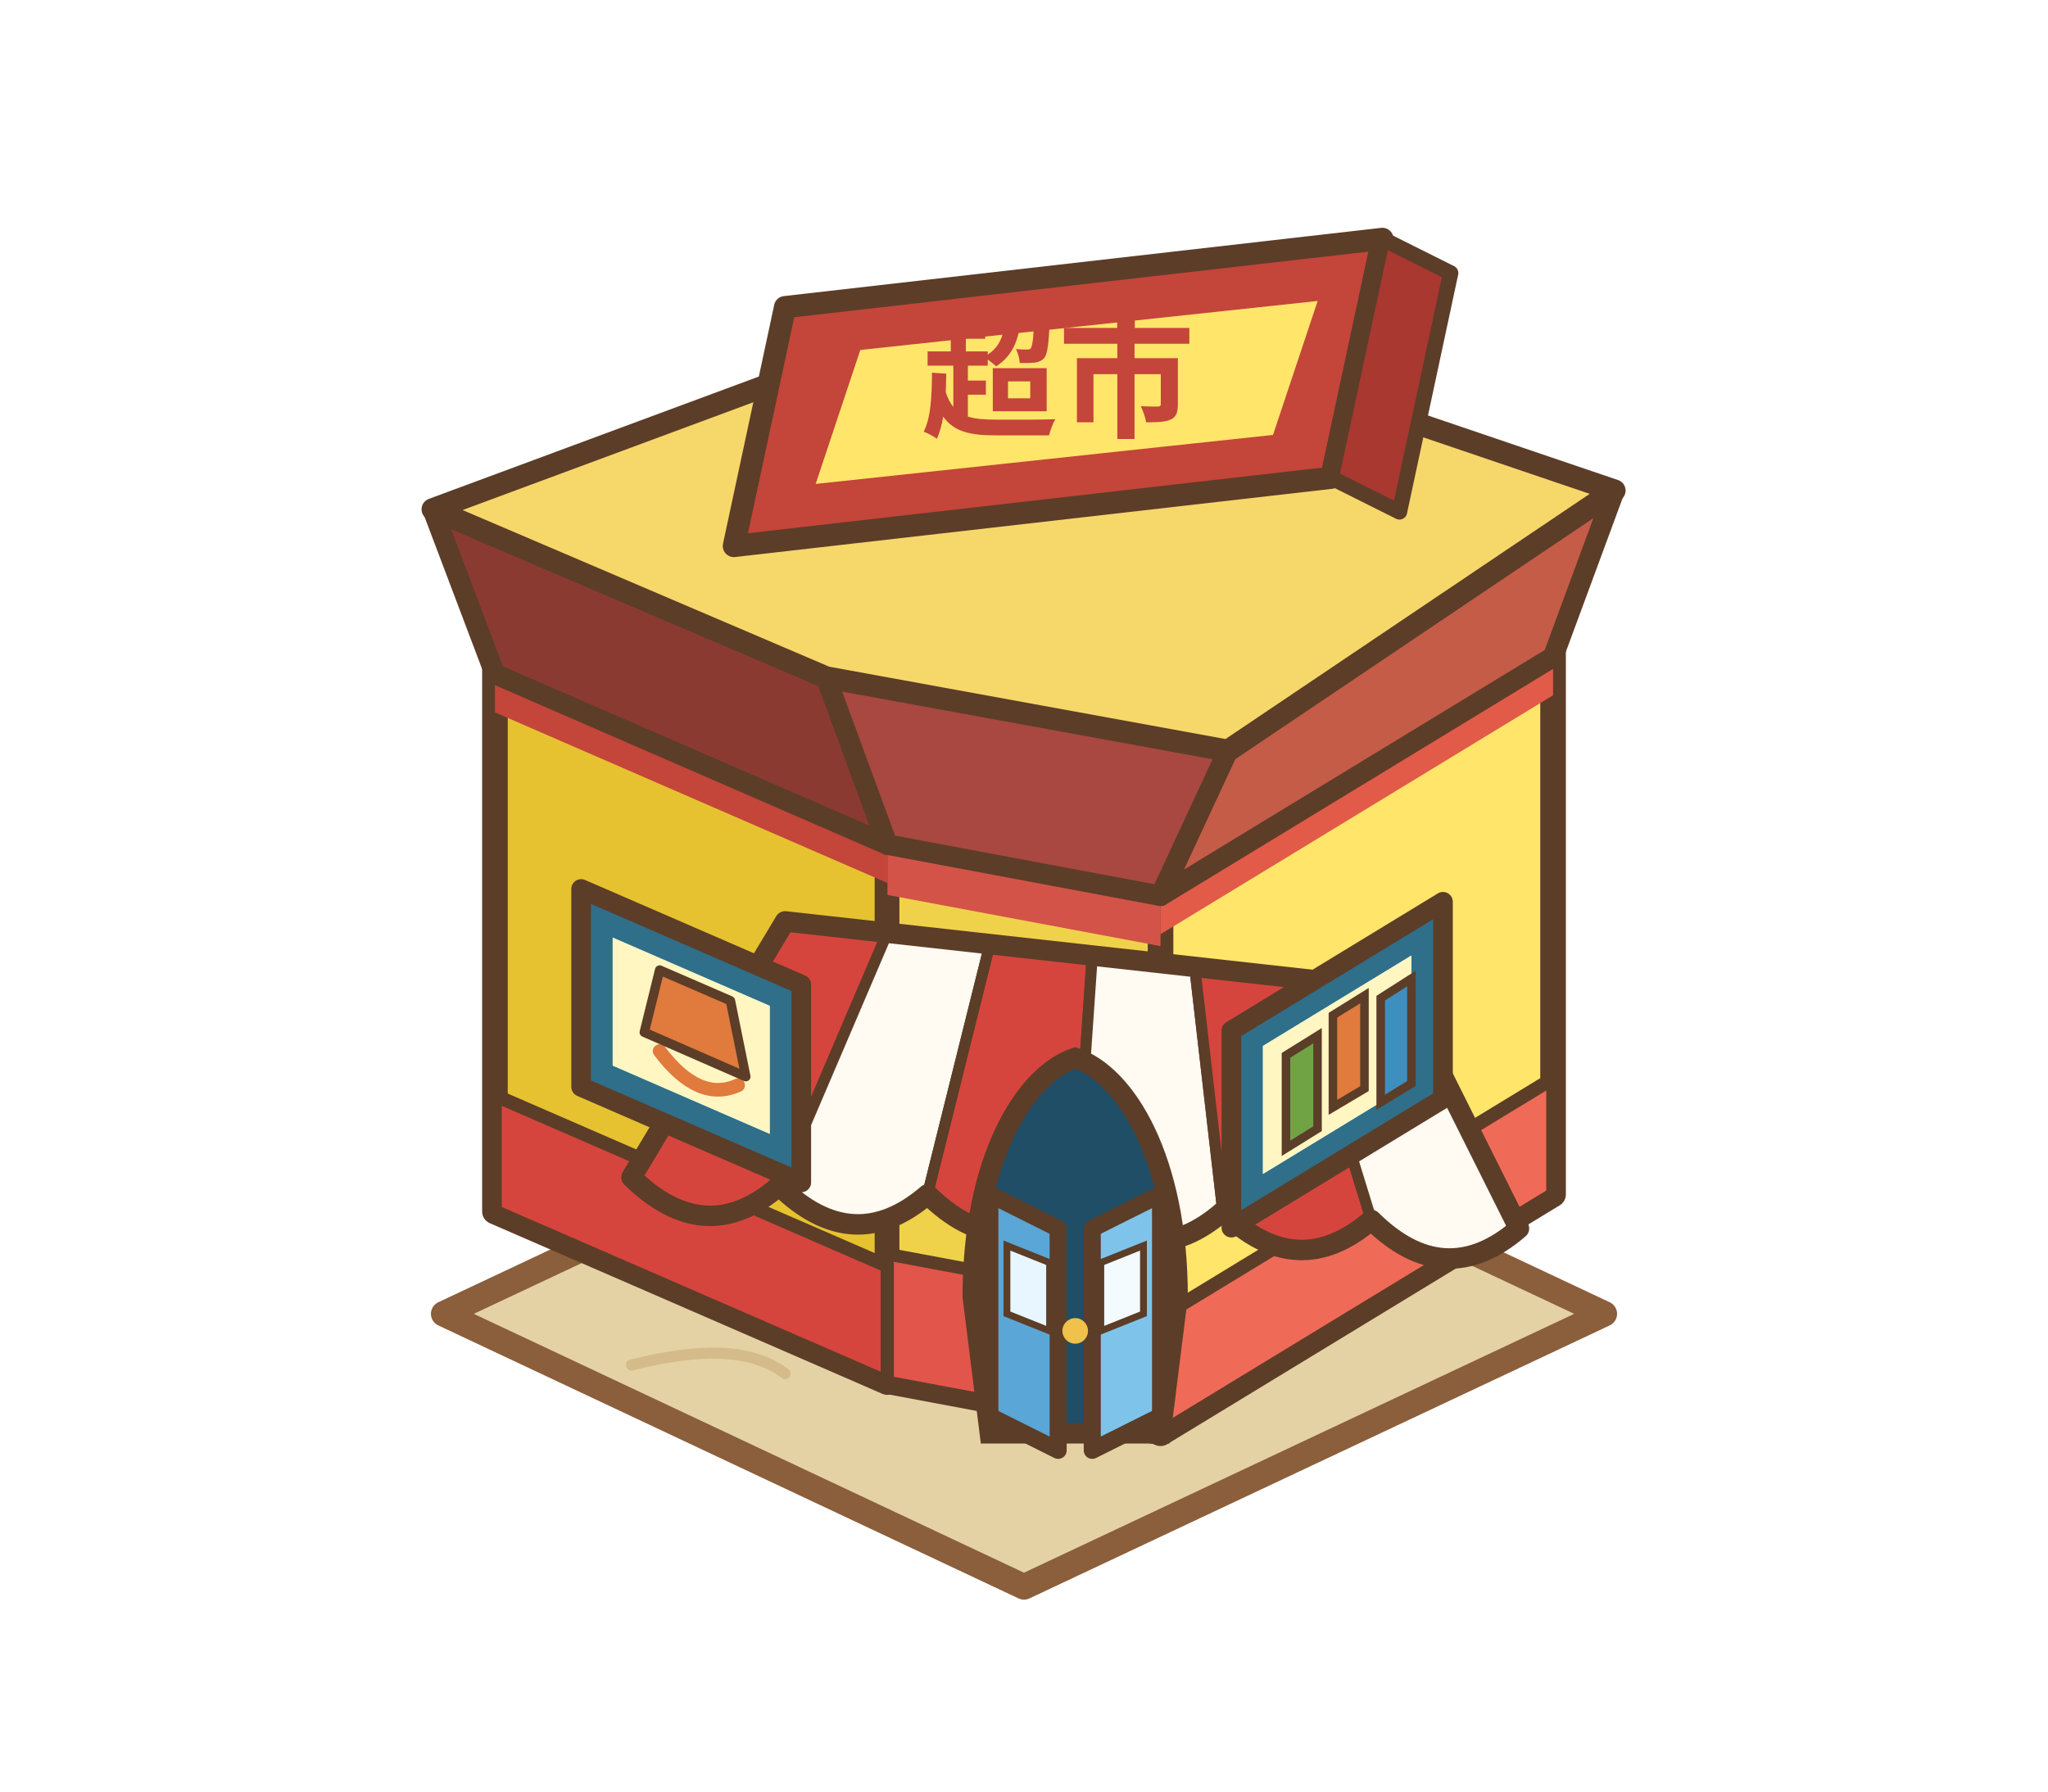
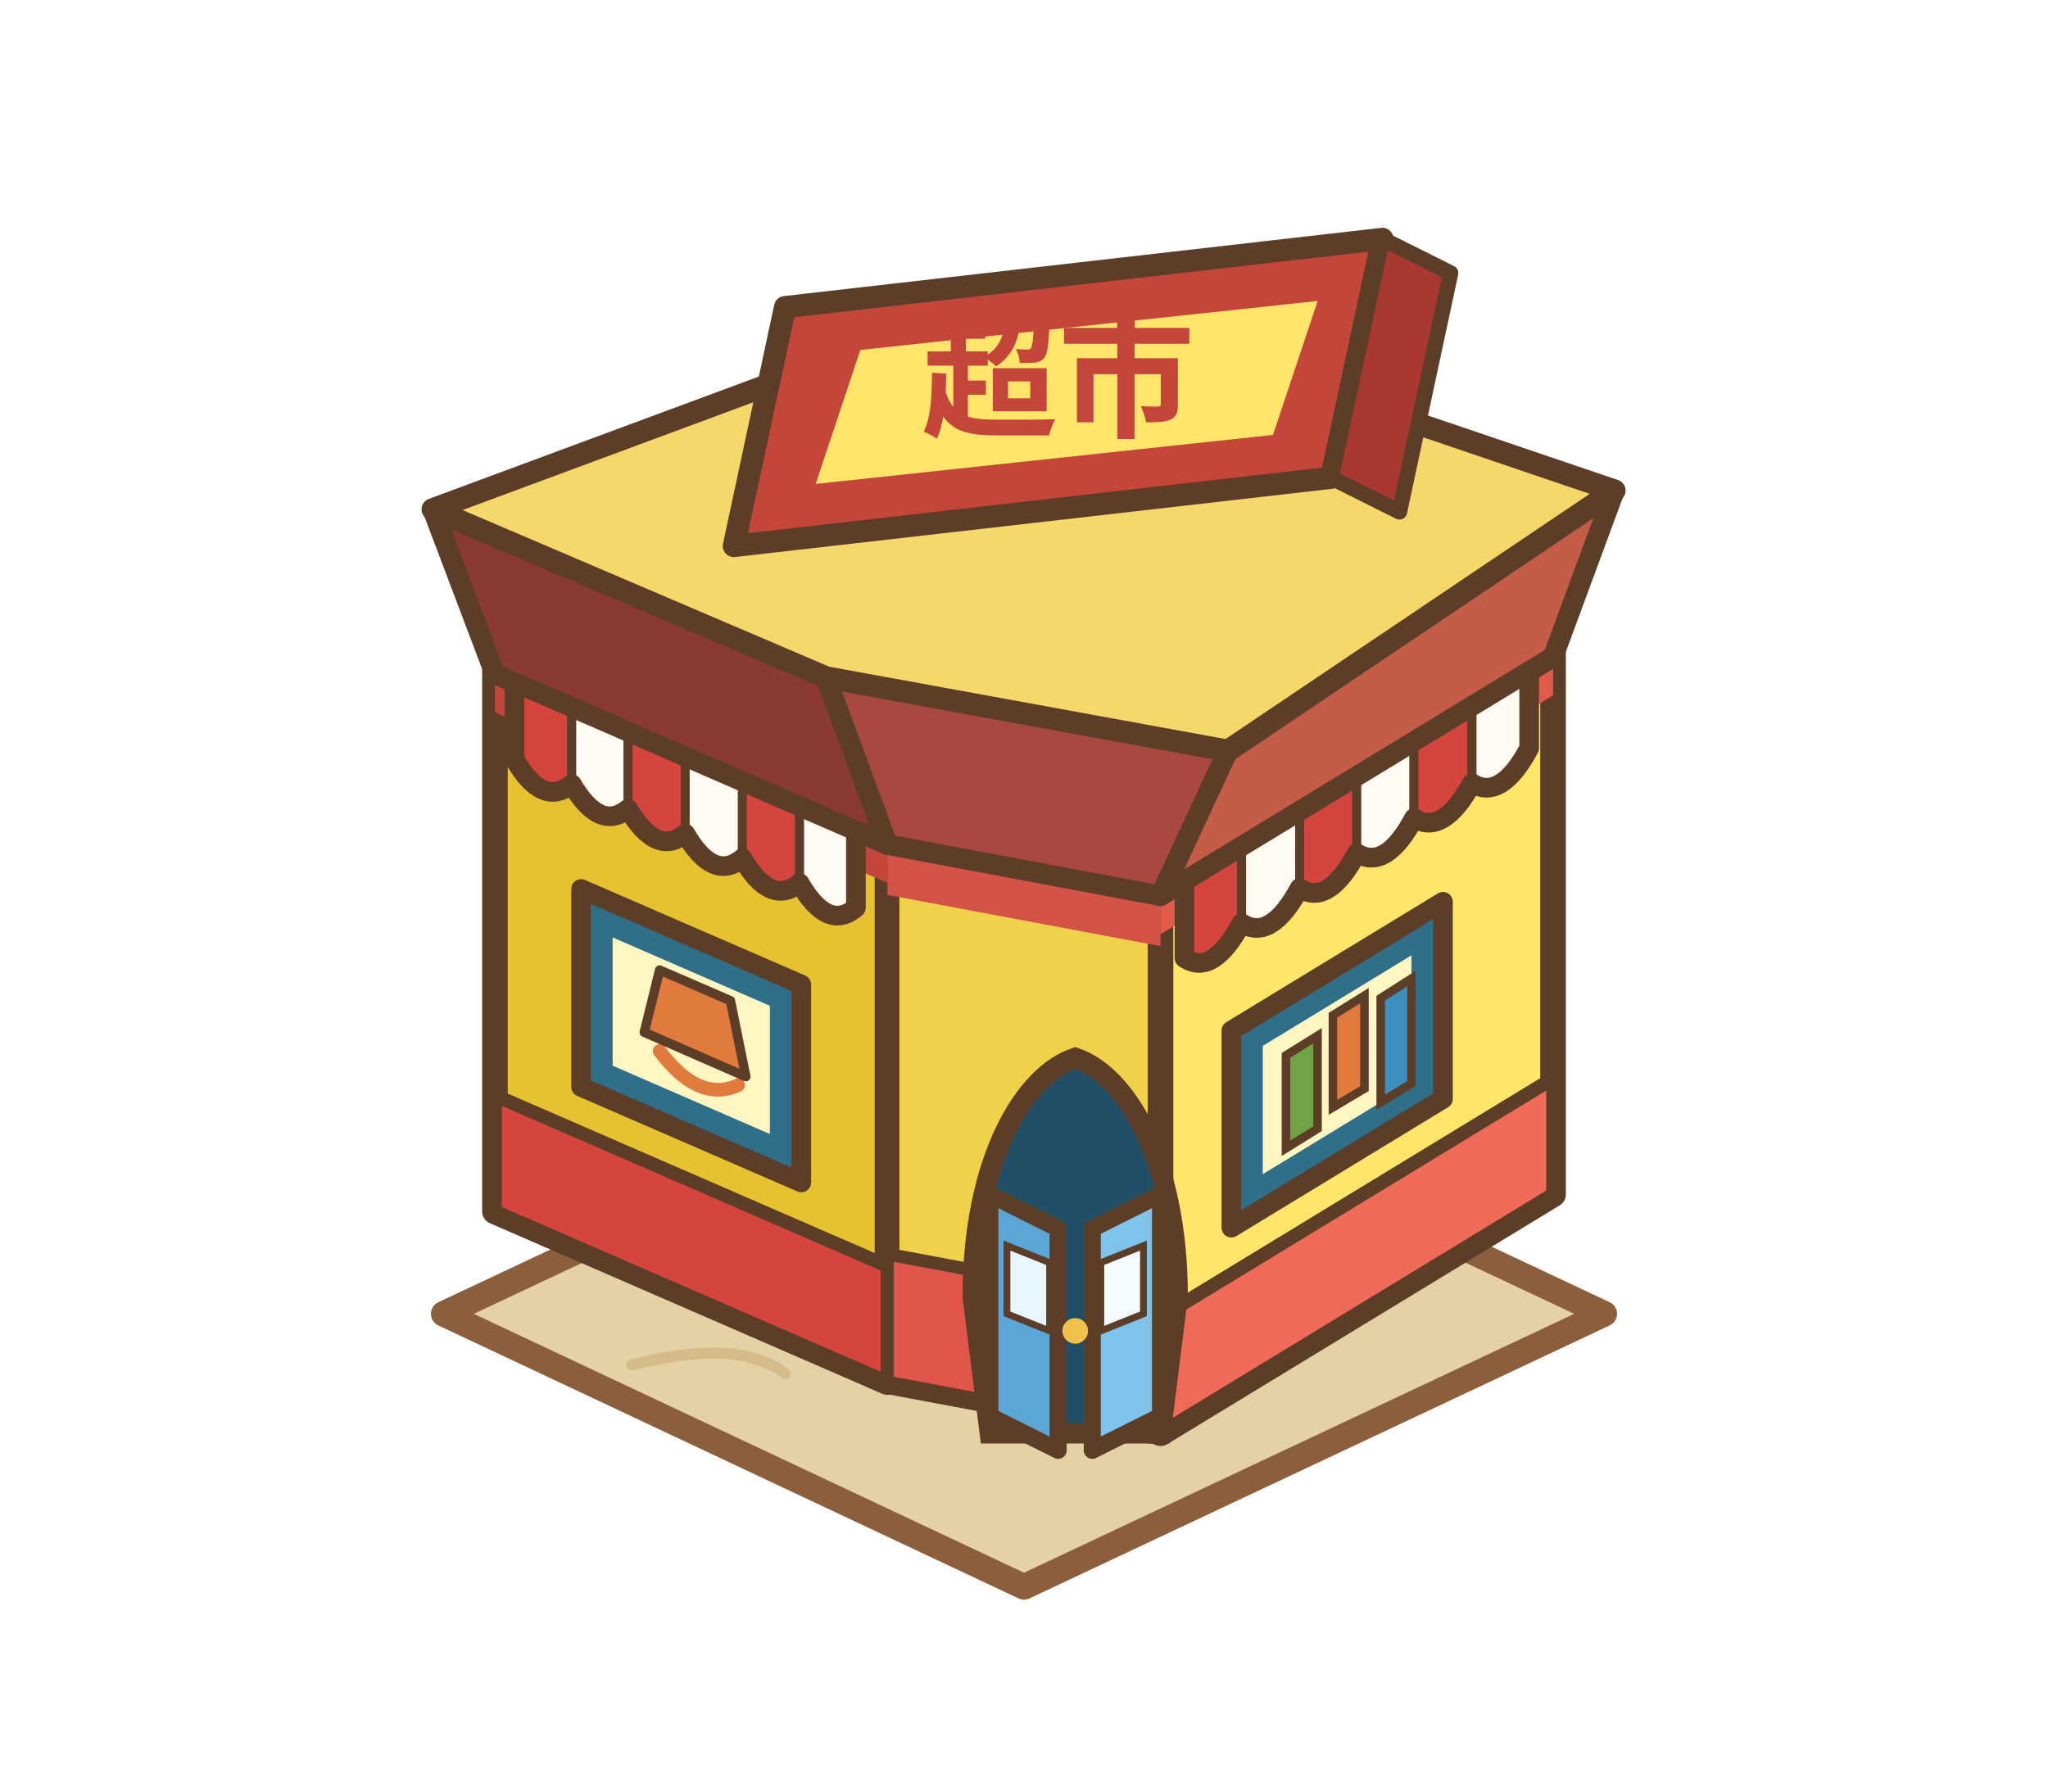
<svg xmlns="http://www.w3.org/2000/svg" viewBox="0 0 240 210" fill="none">
  <style>
    svg, svg * { pointer-events: none; }
    .sign { transform-box: view-box; transform-origin: 120px 70px; animation: rock 4.2s ease-in-out infinite; }
    .glow { animation: breathe 2.8s ease-in-out infinite; }
    @keyframes rock {
      0%, 100% { transform: rotate(-2.5deg); }
      50% { transform: rotate(2.5deg); }
    }
    @keyframes breathe {
      0%, 100% { opacity: .4; }
      50% { opacity: 1; }
    }
  </style>
  <polygon points="120,186 188,154 120,122 52,154" fill="#e4d2a4" stroke="#8b5e3c" stroke-width="3" stroke-linejoin="round" />
  <path d="M74 160c8-2 14-2 18 1" stroke="#c4a06a" stroke-width="1.3" stroke-linecap="round" opacity=".45" />
  <polygon points="104.0,162.0 58.0,142.0 58.0,74.0 104.0,94.0" fill="#e6c230" stroke="#5c3d28" stroke-width="3" stroke-linejoin="round" />
  <polygon points="136.0,168.0 104.0,162.0 104.0,94.0 136.0,100.0" fill="#f0d24a" stroke="#5c3d28" stroke-width="2.8" stroke-linejoin="round" />
  <polygon points="136.0,168.0 182.0,140.0 182.0,72.0 136.0,100.0" fill="#ffe56a" stroke="#5c3d28" stroke-width="3" stroke-linejoin="round" />
  <polygon points="104.0,162.0 58.0,142.0 58.0,128.4 104.0,148.4" fill="#d6453d" stroke="#5c3d28" stroke-width="1.6" stroke-linejoin="round" />
  <polygon points="136.0,168.0 104.0,162.0 104.0,147.0 136.0,153.0" fill="#e2554a" stroke="#5c3d28" stroke-width="1.5" stroke-linejoin="round" />
  <polygon points="136.0,168.0 182.0,140.0 182.0,126.4 136.0,154.4" fill="#f06a58" stroke="#5c3d28" stroke-width="1.6" stroke-linejoin="round" />
  <polygon points="104.0,103.5 58.0,83.5 58.0,74.0 104.0,94.0" fill="#c4453a" />
  <polygon points="136.0,110.9 104.0,104.9 104.0,94.0 136.0,100.0" fill="#d45348" />
  <polygon points="136.0,109.5 182.0,81.5 182.0,72.0 136.0,100.0" fill="#e25a48" />
  <polygon points="58.0,79.0 104.0,99.0 136.0,105.0 182.0,77.0 189.2,57.5 143.9,88.0 96.8,79.4 50.7,59.7" fill="#6b4428" />
  <polygon points="58.0,79.0 104.0,99.0 96.8,79.4 50.7,59.7" fill="#8b3a32" stroke="#5c3d28" stroke-width="2.4" stroke-linejoin="round" />
  <polygon points="104.0,99.0 136.0,105.0 143.9,88.0 96.8,79.4" fill="#a84840" stroke="#5c3d28" stroke-width="2.4" stroke-linejoin="round" />
  <polygon points="136.0,105.0 182.0,77.0 189.2,57.5 143.9,88.0" fill="#c45c48" stroke="#5c3d28" stroke-width="2.4" stroke-linejoin="round" />
  <polygon points="143.9,88.0 96.8,79.4 50.7,59.7 120.0,34.0 189.2,57.5" fill="#f6d76a" stroke="#5c3d28" stroke-width="2.6" stroke-linejoin="round" />
-   <path d="M92.0,108.0 L104.0,109.3 L91.3,139.0 Q82.7,146.5 74.0,138.0 Z" fill="#d6453d" stroke="#5c3d28" stroke-width="1.3" stroke-linejoin="round" />
-   <path d="M104.0,109.3 L116.0,110.7 L108.7,140.0 Q100.0,147.5 91.3,139.0 Z" fill="#fffaf2" stroke="#5c3d28" stroke-width="1.3" stroke-linejoin="round" />
-   <path d="M116.0,110.7 L128.0,112.0 L126.0,141.0 Q117.3,148.5 108.7,140.0 Z" fill="#d6453d" stroke="#5c3d28" stroke-width="1.3" stroke-linejoin="round" />
-   <path d="M128.0,112.0 L140.0,113.3 L143.3,142.0 Q134.7,149.5 126.0,141.0 Z" fill="#fffaf2" stroke="#5c3d28" stroke-width="1.3" stroke-linejoin="round" />
-   <path d="M140.0,113.3 L152.0,114.7 L160.7,143.0 Q152.0,150.5 143.3,142.0 Z" fill="#d6453d" stroke="#5c3d28" stroke-width="1.3" stroke-linejoin="round" />
-   <path d="M152.0,114.7 L164.0,116.0 L178.0,144.0 Q169.3,151.5 160.7,143.0 Z" fill="#fffaf2" stroke="#5c3d28" stroke-width="1.3" stroke-linejoin="round" />
-   <path d="M92.0,108.0 L164.0,116.0 L178.0,144.0 Q169.3,151.5 160.7,143.0 Q152.0,150.5 143.3,142.0 Q134.7,149.5 126.0,141.0 Q117.3,148.5 108.7,140.0 Q100.0,147.5 91.3,139.0 Q82.7,146.5 74.0,138.0 Z" fill="none" stroke="#5c3d28" stroke-width="2.4" stroke-linejoin="round" />
+   <path d="M60.3,80.0 L67.0,82.9 L67.0,91.9 Q63.6,94.7 60.3,89.0 Z" fill="#d6453d" stroke="#5c3d28" stroke-width="1.05" stroke-linejoin="round" />
+   <path d="M67.0,82.9 L73.6,85.8 L73.6,94.8 Q70.3,97.5 67.0,91.9 Z" fill="#fffaf2" stroke="#5c3d28" stroke-width="1.05" stroke-linejoin="round" />
+   <path d="M73.6,85.8 L80.3,88.7 L80.3,97.7 Q77.0,100.5 73.6,94.8 Z" fill="#d6453d" stroke="#5c3d28" stroke-width="1.05" stroke-linejoin="round" />
+   <path d="M80.3,88.7 L87.0,91.6 L87.0,100.6 Q83.6,103.4 80.3,97.7 Z" fill="#fffaf2" stroke="#5c3d28" stroke-width="1.05" stroke-linejoin="round" />
+   <path d="M87.0,91.6 L93.7,94.5 L93.7,103.5 Q90.3,106.3 87.0,100.6 Z" fill="#d6453d" stroke="#5c3d28" stroke-width="1.05" stroke-linejoin="round" />
+   <path d="M93.7,94.5 L100.3,97.4 L100.3,106.4 Q97.0,109.2 93.7,103.5 Z" fill="#fffaf2" stroke="#5c3d28" stroke-width="1.05" stroke-linejoin="round" />
+   <path d="M60.3,80.0 L100.3,97.4 L100.3,106.4 Q97.0,109.2 93.7,103.5 Q90.3,106.3 87.0,100.6 Q83.6,103.4 80.3,97.7 Q77.0,100.5 73.6,94.8 Q70.3,97.5 67.0,91.9 Q63.6,94.7 60.3,89.0 Z" fill="none" stroke="#5c3d28" stroke-width="2.3" stroke-linejoin="round" />
+   <path d="M138.8,103.3 L145.5,99.2 L145.5,108.2 Q142.1,114.5 138.8,112.3 Z" fill="#d6453d" stroke="#5c3d28" stroke-width="1.05" stroke-linejoin="round" />
+   <path d="M145.5,99.2 L152.3,95.1 L152.3,104.1 Q148.9,110.4 145.5,108.2 Z" fill="#fffaf2" stroke="#5c3d28" stroke-width="1.05" stroke-linejoin="round" />
+   <path d="M152.3,95.1 L159.0,91.0 L159.0,100.0 Q155.6,106.3 152.3,104.1 Z" fill="#d6453d" stroke="#5c3d28" stroke-width="1.05" stroke-linejoin="round" />
+   <path d="M159.0,91.0 L165.7,86.9 L165.7,95.9 Q162.4,102.1 159.0,100.0 Z" fill="#fffaf2" stroke="#5c3d28" stroke-width="1.05" stroke-linejoin="round" />
+   <path d="M165.7,86.9 L172.5,82.8 L172.5,91.8 Q169.1,98.0 165.7,95.9 Z" fill="#d6453d" stroke="#5c3d28" stroke-width="1.05" stroke-linejoin="round" />
+   <path d="M172.5,82.8 L179.2,78.7 L179.2,87.7 Q175.9,93.9 172.5,91.8 Z" fill="#fffaf2" stroke="#5c3d28" stroke-width="1.05" stroke-linejoin="round" />
+   <path d="M138.8,103.3 L179.2,78.7 L179.2,87.7 Q175.9,93.9 172.5,91.8 Q169.1,98.0 165.7,95.9 Q162.4,102.1 159.0,100.0 Q155.6,106.3 152.3,104.1 Q148.9,110.4 145.5,108.2 Q142.1,114.5 138.8,112.3 Z" fill="none" stroke="#5c3d28" stroke-width="2.3" stroke-linejoin="round" />
  <polygon points="93.9,138.6 68.1,127.4 68.1,104.2 93.9,115.4" fill="#2f6f8a" stroke="#5c3d28" stroke-width="2.3" stroke-linejoin="round" />
  <polygon points="90.2,132.9 71.8,124.9 71.8,109.9 90.2,117.9" fill="#d7eef6" />
  <path class="glow" d="M90.2,132.9 L71.8,124.9 L71.8,109.9 L90.2,117.9 Z" fill="#fff6c2" />
  <path d="M86.5,127.2 Q81.9,129.3 77.3,123.2" fill="none" stroke="#e07a3d" stroke-width="1.6" stroke-linecap="round" />
  <polygon points="87.4,126.2 75.5,121.0 77.3,113.7 85.6,117.3" fill="#e07a3d" stroke="#5c3d28" stroke-width="1.1" stroke-linejoin="round" />
  <polygon points="144.3,143.9 169.1,128.8 169.1,105.7 144.3,120.8" fill="#2f6f8a" stroke="#5c3d28" stroke-width="2.3" stroke-linejoin="round" />
  <polygon points="148.0,137.6 165.4,127.0 165.4,112.0 148.0,122.6" fill="#d7eef6" />
  <path class="glow" d="M148.0,137.6 L165.4,127.0 L165.4,112.0 L148.0,122.6 Z" fill="#fff6c2" />
  <polygon points="150.7,134.6 154.4,132.3 154.4,121.4 150.7,123.7" fill="#6fa344" stroke="#5c3d28" stroke-width="1" />
  <polygon points="156.2,129.8 159.9,127.6 159.9,116.7 156.2,119.0" fill="#e07a3d" stroke="#5c3d28" stroke-width="1" />
  <polygon points="161.8,129.2 165.4,127.0 165.4,114.7 161.8,117.0" fill="#3d8fbf" stroke="#5c3d28" stroke-width="1" />
  <path d="M114,152 C114,136 120,126 126,124 C132,126 138,136 138,152 L136,168 L116,168 Z" fill="#1f4e66" stroke="#5c3d28" stroke-width="2.4" />
  <polygon points="124,170 116,166 116,140 124,144" fill="#5aa6d6" stroke="#5c3d28" stroke-width="2" stroke-linejoin="round" />
  <polygon points="128,170 136,166 136,140 128,144" fill="#7ec4ea" stroke="#5c3d28" stroke-width="2" stroke-linejoin="round" />
  <polygon points="123,156 118,154 118,146 123,148" fill="#e7f6ff" stroke="#5c3d28" stroke-width="0.8" />
  <polygon points="129,156 134,154 134,146 129,148" fill="#f4fbff" stroke="#5c3d28" stroke-width="0.8" />
  <circle cx="126" cy="156" r="1.5" fill="#f0c14b" />
  <g class="sign">
    <polygon points="86,64 156,56 162,28 92,36" fill="#c4453a" stroke="#5c3d28" stroke-width="2.6" stroke-linejoin="round" />
    <polygon points="156,56 164,60 170,32 162,28" fill="#a83830" stroke="#5c3d28" stroke-width="1.8" stroke-linejoin="round" />
    <polygon points="94,58 150,52 156,34 100,40" fill="#ffe56a" stroke="#c4453a" stroke-width="2.2" stroke-linejoin="round" />
    <text x="124" y="50" text-anchor="middle" font-family="WenQuanYi Micro Hei, sans-serif" font-size="16" font-weight="700" fill="#c4453a">超市</text>
  </g>
</svg>
